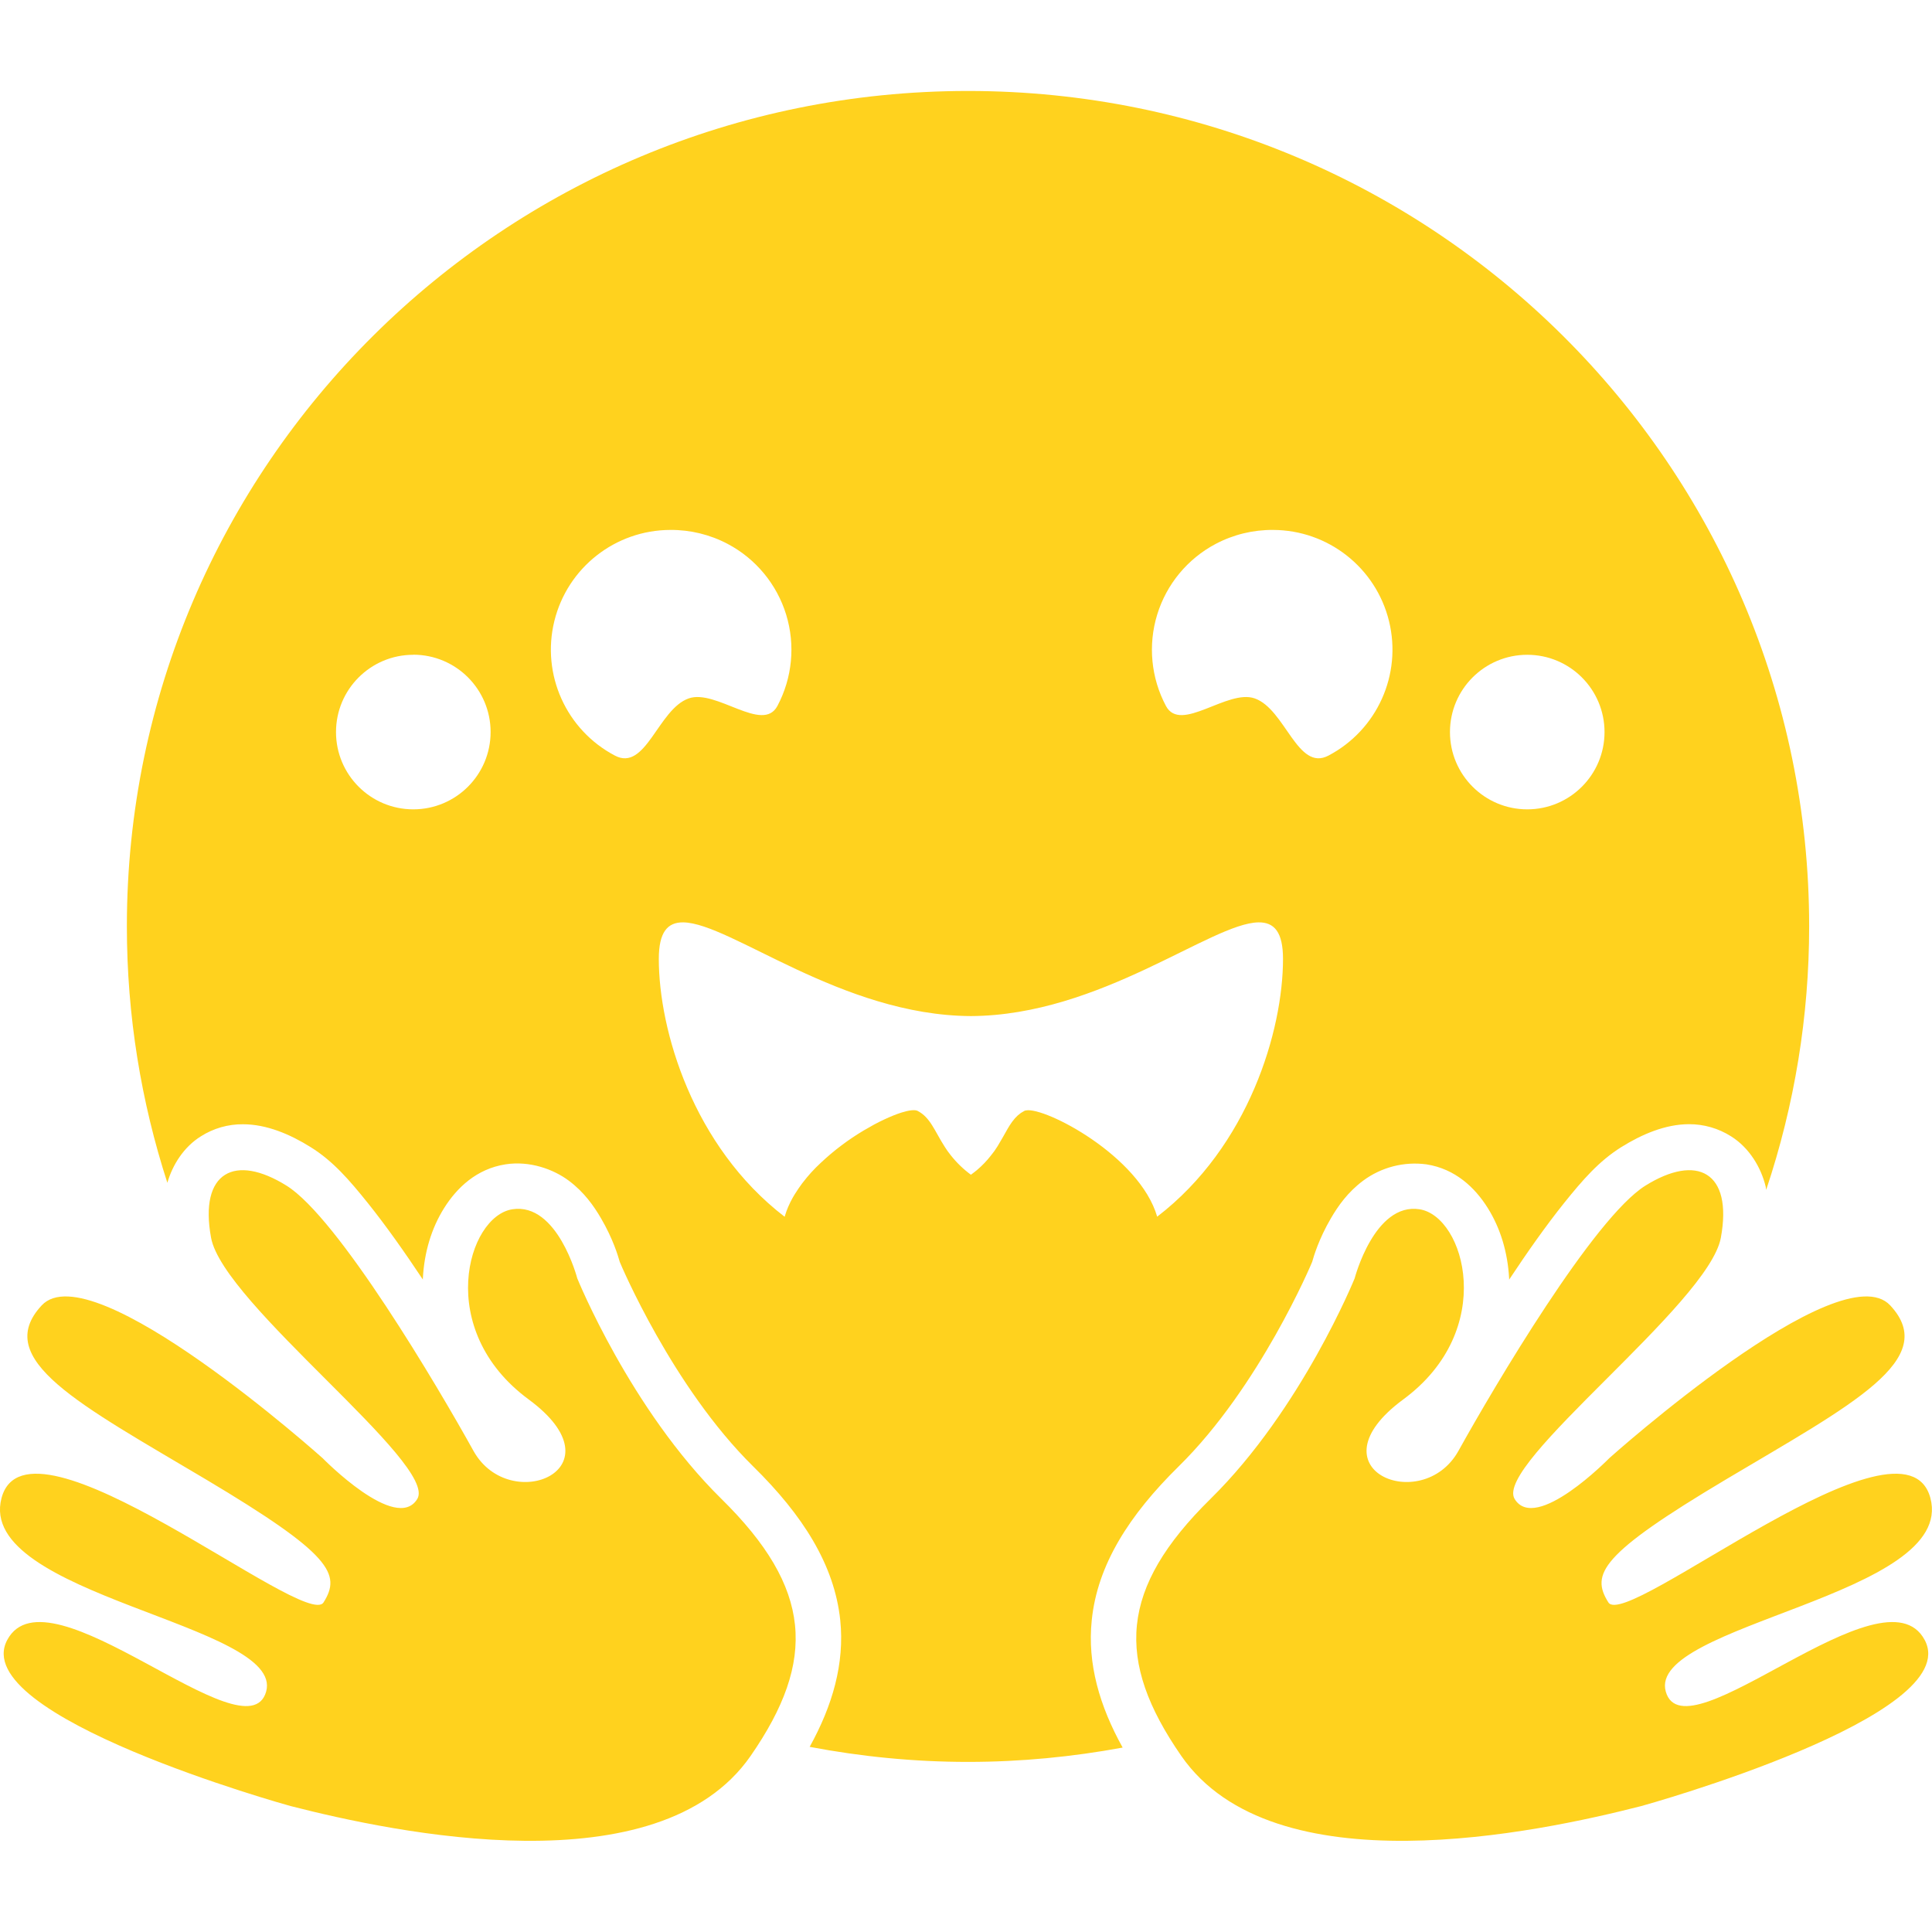
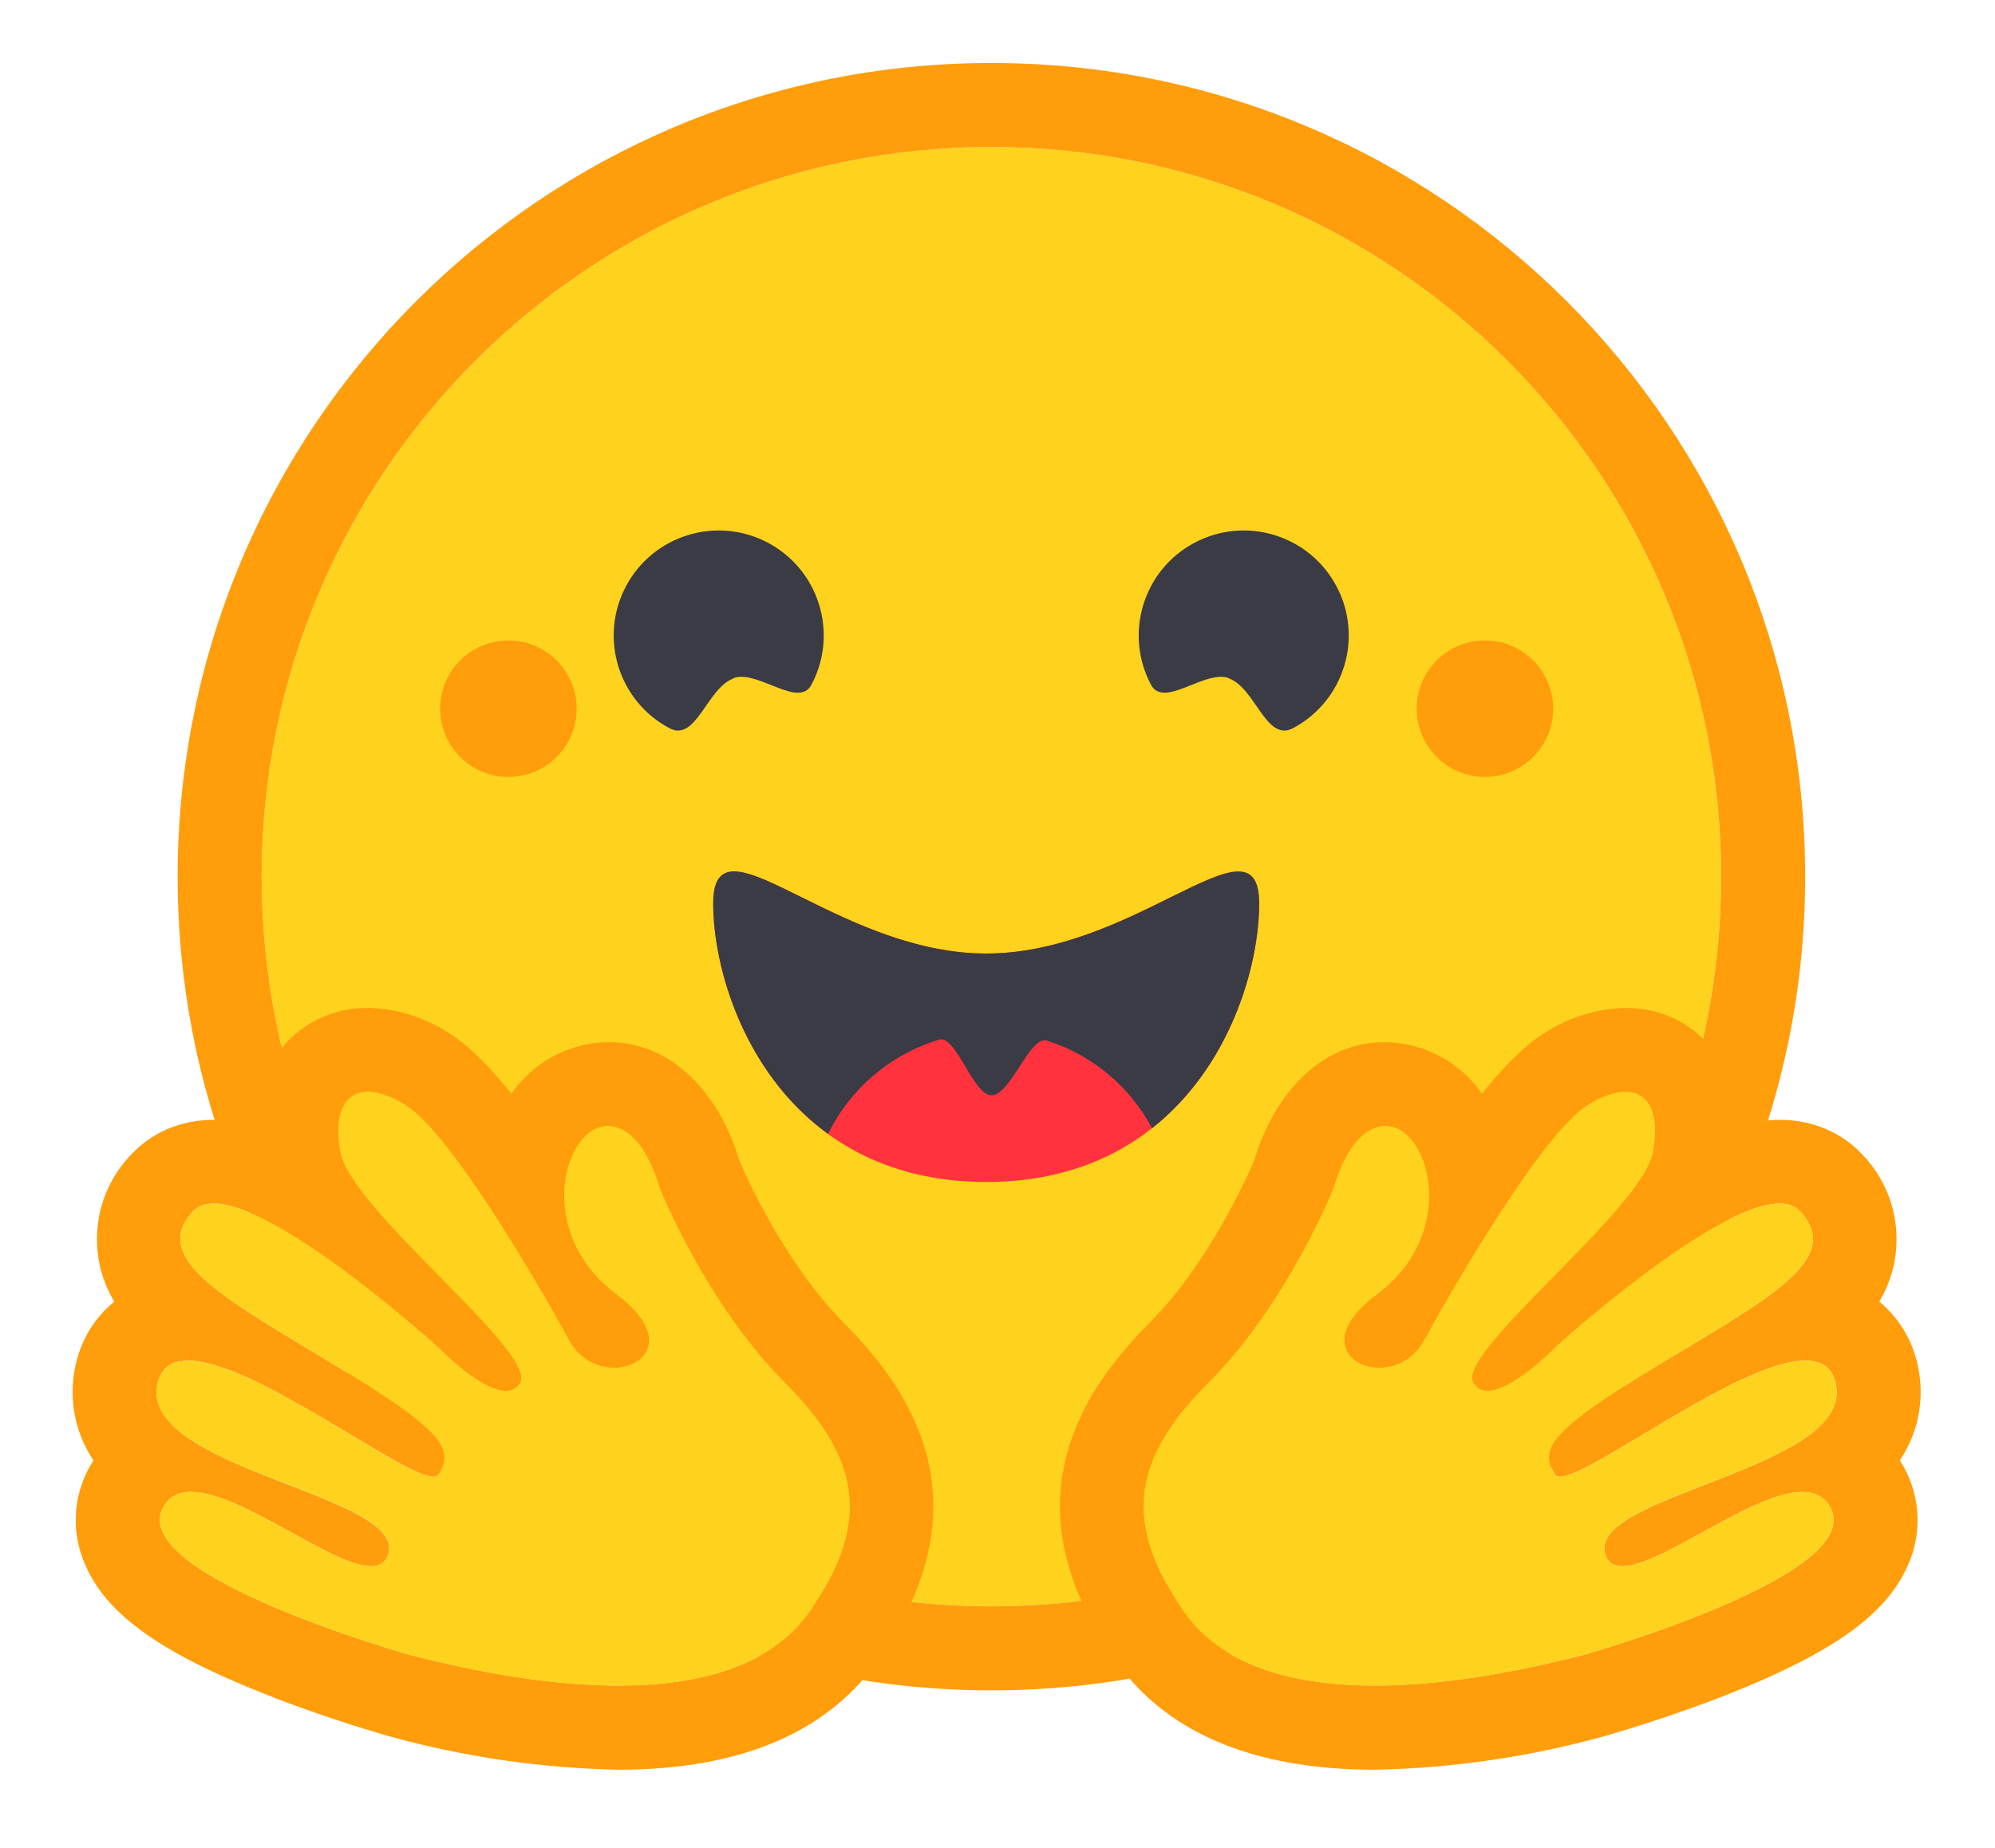
- <svg xmlns="http://www.w3.org/2000/svg" fill="#FFD21E" role="img" viewBox="0 0 24 24">
-   <path d="M12.025 1.13c-5.77 0-10.449 4.647-10.449 10.378 0 1.112.178 2.181.503 3.185.064-.222.203-.444.416-.577a.96.96 0 0 1 .524-.15c.293 0 .584.124.84.284.278.173.48.408.71.694.226.282.458.611.684.951v-.014c.017-.324.106-.622.264-.874s.403-.487.762-.543c.3-.047.596.06.787.203s.31.313.4.467c.15.257.212.468.233.542.01.026.653 1.552 1.657 2.54.616.605 1.01 1.223 1.082 1.912.055.537-.096 1.059-.38 1.572.637.121 1.294.187 1.967.187.657 0 1.298-.063 1.921-.178-.287-.517-.44-1.041-.384-1.581.07-.69.465-1.307 1.081-1.913 1.004-.987 1.647-2.513 1.657-2.539.021-.074.083-.285.233-.542.09-.154.208-.323.4-.467a1.08 1.08 0 0 1 .787-.203c.359.056.604.29.762.543s.247.55.265.874v.015c.225-.34.457-.67.683-.952.23-.286.432-.52.71-.694.257-.16.547-.284.84-.285a.97.97 0 0 1 .524.151c.228.143.373.388.43.625l.006.04a10.3 10.3 0 0 0 .534-3.273c0-5.731-4.678-10.378-10.449-10.378M8.327 6.583a1.5 1.5 0 0 1 .713.174 1.487 1.487 0 0 1 .617 2.013c-.183.343-.762-.214-1.102-.094-.38.134-.532.914-.917.71a1.487 1.487 0 0 1 .69-2.803m7.486 0a1.487 1.487 0 0 1 .689 2.803c-.385.204-.536-.576-.916-.71-.34-.12-.92.437-1.103.094a1.487 1.487 0 0 1 .617-2.013 1.5 1.5 0 0 1 .713-.174m-10.68 1.55a.96.96 0 1 1 0 1.921.96.96 0 0 1 0-1.92m13.838 0a.96.96 0 1 1 0 1.92.96.96 0 0 1 0-1.92M8.489 11.458c.588.01 1.965 1.157 3.572 1.164 1.607-.007 2.984-1.155 3.572-1.164.196-.003.305.12.305.454 0 .886-.424 2.328-1.563 3.202-.22-.756-1.396-1.366-1.63-1.32q-.011.001-.02.006l-.044.026-.01.008-.03.024q-.018.017-.035.036l-.032.04a1 1 0 0 0-.058.09l-.014.025q-.049.088-.11.19a1 1 0 0 1-.083.116 1.2 1.2 0 0 1-.173.18q-.035.029-.075.058a1.3 1.3 0 0 1-.251-.243 1 1 0 0 1-.076-.107c-.124-.193-.177-.363-.337-.444-.034-.016-.104-.008-.2.022q-.094.03-.216.087-.06.028-.125.063l-.13.074q-.067.04-.136.086a3 3 0 0 0-.135.096 3 3 0 0 0-.26.219 2 2 0 0 0-.12.121 2 2 0 0 0-.106.128l-.002.002a2 2 0 0 0-.09.132l-.001.001a1.2 1.2 0 0 0-.105.212q-.013.036-.024.073c-1.139-.875-1.563-2.317-1.563-3.203 0-.334.109-.457.305-.454m.836 10.354c.824-1.19.766-2.082-.365-3.194-1.13-1.112-1.789-2.738-1.789-2.738s-.246-.945-.806-.858-.97 1.499.202 2.362c1.173.864-.233 1.45-.685.64-.45-.812-1.683-2.896-2.322-3.295s-1.089-.175-.938.647 2.822 2.813 2.562 3.244-1.176-.506-1.176-.506-2.866-2.567-3.49-1.898.473 1.23 2.037 2.16c1.564.932 1.686 1.178 1.464 1.53s-3.675-2.511-4-1.297c-.323 1.214 3.524 1.567 3.287 2.405-.238.839-2.71-1.587-3.216-.642-.506.946 3.49 2.056 3.522 2.064 1.29.33 4.568 1.028 5.713-.624m5.349 0c-.824-1.19-.766-2.082.365-3.194 1.13-1.112 1.789-2.738 1.789-2.738s.246-.945.806-.858.97 1.499-.202 2.362c-1.173.864.233 1.45.685.64.451-.812 1.683-2.896 2.322-3.295s1.089-.175.938.647-2.822 2.813-2.562 3.244 1.176-.506 1.176-.506 2.866-2.567 3.49-1.898-.473 1.23-2.037 2.16c-1.564.932-1.686 1.178-1.464 1.53s3.675-2.511 4-1.297c.323 1.214-3.524 1.567-3.287 2.405.238.839 2.71-1.587 3.216-.642.506.946-3.49 2.056-3.522 2.064-1.29.33-4.568 1.028-5.713-.624" />
+ <svg xmlns="http://www.w3.org/2000/svg" width="95" height="88" fill="none">
+   <path fill="#FFD21E" d="M47.21 76.5a34.75 34.75 0 1 0 0-69.5 34.75 34.75 0 0 0 0 69.5Z" />
+   <path fill="#FF9D0B" d="M81.96 41.75a34.75 34.75 0 1 0-69.5 0 34.75 34.75 0 0 0 69.5 0Zm-73.5 0a38.75 38.75 0 1 1 77.5 0 38.75 38.75 0 0 1-77.5 0Z" />
+   <path fill="#3A3B45" d="M58.5 32.3c1.28.44 1.78 3.06 3.07 2.38a5 5 0 1 0-6.76-2.07c.61 1.15 2.55-.72 3.7-.32ZM34.95 32.3c-1.28.44-1.79 3.06-3.07 2.38a5 5 0 1 1 6.76-2.07c-.61 1.15-2.56-.72-3.7-.32Z" />
+   <path fill="#FF323D" d="M46.96 56.29c9.83 0 13-8.76 13-13.26 0-2.34-1.57-1.6-4.09-.36-2.33 1.15-5.46 2.74-8.9 2.74-7.19 0-13-6.88-13-2.38s3.16 13.26 13 13.26Z" />
+   <path fill="#3A3B45" fill-rule="evenodd" d="M39.43 54a8.7 8.7 0 0 1 5.3-4.49c.4-.12.81.57 1.24 1.28.4.68.82 1.37 1.24 1.37.45 0 .9-.68 1.33-1.35.45-.7.89-1.38 1.32-1.25a8.61 8.61 0 0 1 5 4.17c3.73-2.94 5.1-7.74 5.1-10.7 0-2.34-1.57-1.6-4.09-.36l-.14.07c-2.31 1.15-5.39 2.67-8.77 2.67s-6.45-1.52-8.77-2.67c-2.6-1.29-4.23-2.1-4.23.29 0 3.05 1.46 8.06 5.47 10.97Z" clip-rule="evenodd" />
+   <path fill="#FF9D0B" d="M70.71 37a3.25 3.25 0 1 0 0-6.5 3.25 3.25 0 0 0 0 6.5ZM24.21 37a3.25 3.25 0 1 0 0-6.5 3.25 3.25 0 0 0 0 6.5ZM17.52 48c-1.62 0-3.06.66-4.07 1.87a5.97 5.97 0 0 0-1.33 3.76 7.1 7.1 0 0 0-1.94-.3c-1.55 0-2.95.59-3.94 1.66a5.8 5.8 0 0 0-.8 7 5.3 5.3 0 0 0-1.79 2.82c-.24.9-.48 2.8.8 4.74a5.22 5.22 0 0 0-.37 5.02c1.02 2.32 3.57 4.14 8.52 6.1 3.07 1.22 5.89 2 5.91 2.01a44.33 44.33 0 0 0 10.93 1.6c5.86 0 10.05-1.8 12.46-5.34 3.88-5.69 3.33-10.9-1.7-15.92-2.77-2.78-4.62-6.87-5-7.77-.78-2.66-2.84-5.62-6.25-5.62a5.7 5.7 0 0 0-4.6 2.46c-1-1.26-1.98-2.25-2.86-2.82A7.4 7.4 0 0 0 17.52 48Zm0 4c.51 0 1.14.22 1.82.65 2.14 1.36 6.25 8.43 7.76 11.18.5.92 1.37 1.31 2.14 1.31 1.55 0 2.75-1.53.15-3.48-3.92-2.93-2.55-7.72-.68-8.01.08-.02.17-.02.24-.02 1.7 0 2.45 2.93 2.45 2.93s2.2 5.52 5.98 9.3c3.77 3.77 3.97 6.8 1.22 10.83-1.88 2.75-5.47 3.58-9.16 3.58-3.81 0-7.73-.9-9.92-1.46-.11-.03-13.45-3.8-11.76-7 .28-.54.75-.76 1.34-.76 2.38 0 6.7 3.54 8.57 3.54.41 0 .7-.17.83-.6.79-2.85-12.06-4.05-10.98-8.17.2-.73.71-1.02 1.44-1.02 3.14 0 10.2 5.53 11.68 5.53.11 0 .2-.03.24-.1.74-1.2.33-2.04-4.9-5.2-5.21-3.16-8.88-5.06-6.8-7.33.24-.26.58-.38 1-.38 3.17 0 10.66 6.82 10.66 6.82s2.02 2.1 3.25 2.1c.28 0 .52-.1.68-.38.86-1.46-8.06-8.22-8.56-11.01-.34-1.9.24-2.85 1.31-2.85Z" />
+   <path fill="#FFD21E" d="M38.6 76.69c2.75-4.04 2.55-7.07-1.22-10.84-3.78-3.77-5.98-9.3-5.98-9.3s-.82-3.2-2.69-2.9c-1.87.3-3.24 5.08.68 8.01 3.91 2.93-.78 4.92-2.29 2.17-1.5-2.75-5.62-9.82-7.76-11.18-2.13-1.35-3.63-.6-3.13 2.2.5 2.79 9.43 9.55 8.56 11-.87 1.47-3.93-1.71-3.93-1.71s-9.57-8.71-11.66-6.44c-2.08 2.27 1.59 4.17 6.8 7.33 5.23 3.16 5.64 4 4.9 5.2-.75 1.2-12.28-8.53-13.36-4.4-1.08 4.11 11.77 5.3 10.98 8.15-.8 2.85-9.06-5.38-10.74-2.18-1.7 3.21 11.65 6.98 11.76 7.01 4.3 1.12 15.25 3.49 19.08-2.12Z" />
+   <path fill="#FF9D0B" d="M77.4 48c1.62 0 3.07.66 4.07 1.87a5.97 5.97 0 0 1 1.33 3.76 7.1 7.1 0 0 1 1.95-.3c1.55 0 2.95.59 3.94 1.66a5.8 5.8 0 0 1 .8 7 5.3 5.3 0 0 1 1.78 2.82c.24.9.48 2.8-.8 4.74a5.22 5.22 0 0 1 .37 5.02c-1.02 2.32-3.57 4.14-8.51 6.1-3.08 1.22-5.9 2-5.92 2.01a44.33 44.33 0 0 1-10.93 1.6c-5.86 0-10.05-1.8-12.46-5.34-3.88-5.69-3.33-10.9 1.7-15.92 2.78-2.78 4.63-6.87 5.01-7.77.78-2.66 2.83-5.62 6.24-5.62a5.7 5.7 0 0 1 4.6 2.46c1-1.26 1.98-2.25 2.87-2.82A7.4 7.4 0 0 1 77.4 48Zm0 4c-.51 0-1.13.22-1.82.65-2.13 1.36-6.25 8.43-7.76 11.18a2.43 2.43 0 0 1-2.14 1.31c-1.54 0-2.75-1.53-.14-3.48 3.91-2.93 2.54-7.72.67-8.01a1.54 1.54 0 0 0-.24-.02c-1.7 0-2.45 2.93-2.45 2.93s-2.2 5.52-5.97 9.3c-3.78 3.77-3.98 6.8-1.22 10.83 1.87 2.75 5.47 3.58 9.15 3.58 3.82 0 7.73-.9 9.93-1.46.1-.03 13.45-3.8 11.76-7-.29-.54-.75-.76-1.34-.76-2.38 0-6.71 3.54-8.57 3.54-.42 0-.71-.17-.83-.6-.8-2.85 12.05-4.05 10.97-8.17-.19-.73-.7-1.02-1.44-1.02-3.14 0-10.2 5.53-11.68 5.53-.1 0-.19-.03-.23-.1-.74-1.2-.34-2.04 4.88-5.2 5.23-3.16 8.9-5.06 6.8-7.33-.23-.26-.57-.38-.98-.38-3.18 0-10.67 6.82-10.67 6.82s-2.02 2.1-3.24 2.1a.74.74 0 0 1-.68-.38c-.87-1.46 8.05-8.22 8.55-11.01.34-1.9-.24-2.85-1.31-2.85Z" />
+   <path fill="#FFD21E" d="M56.33 76.69c-2.75-4.04-2.56-7.07 1.22-10.84 3.77-3.77 5.97-9.3 5.97-9.3s.82-3.2 2.7-2.9c1.86.3 3.23 5.08-.68 8.01-3.92 2.93.78 4.92 2.28 2.17 1.51-2.75 5.63-9.82 7.76-11.18 2.13-1.35 3.64-.6 3.13 2.2-.5 2.79-9.42 9.55-8.55 11 .86 1.47 3.92-1.71 3.92-1.71s9.58-8.71 11.66-6.44c2.08 2.27-1.58 4.17-6.8 7.33-5.23 3.16-5.63 4-4.9 5.2.75 1.2 12.28-8.53 13.36-4.4 1.08 4.11-11.76 5.3-10.97 8.15.8 2.85 9.05-5.38 10.74-2.18 1.69 3.21-11.65 6.98-11.76 7.01-4.31 1.12-15.26 3.49-19.08-2.12Z" />
</svg>
